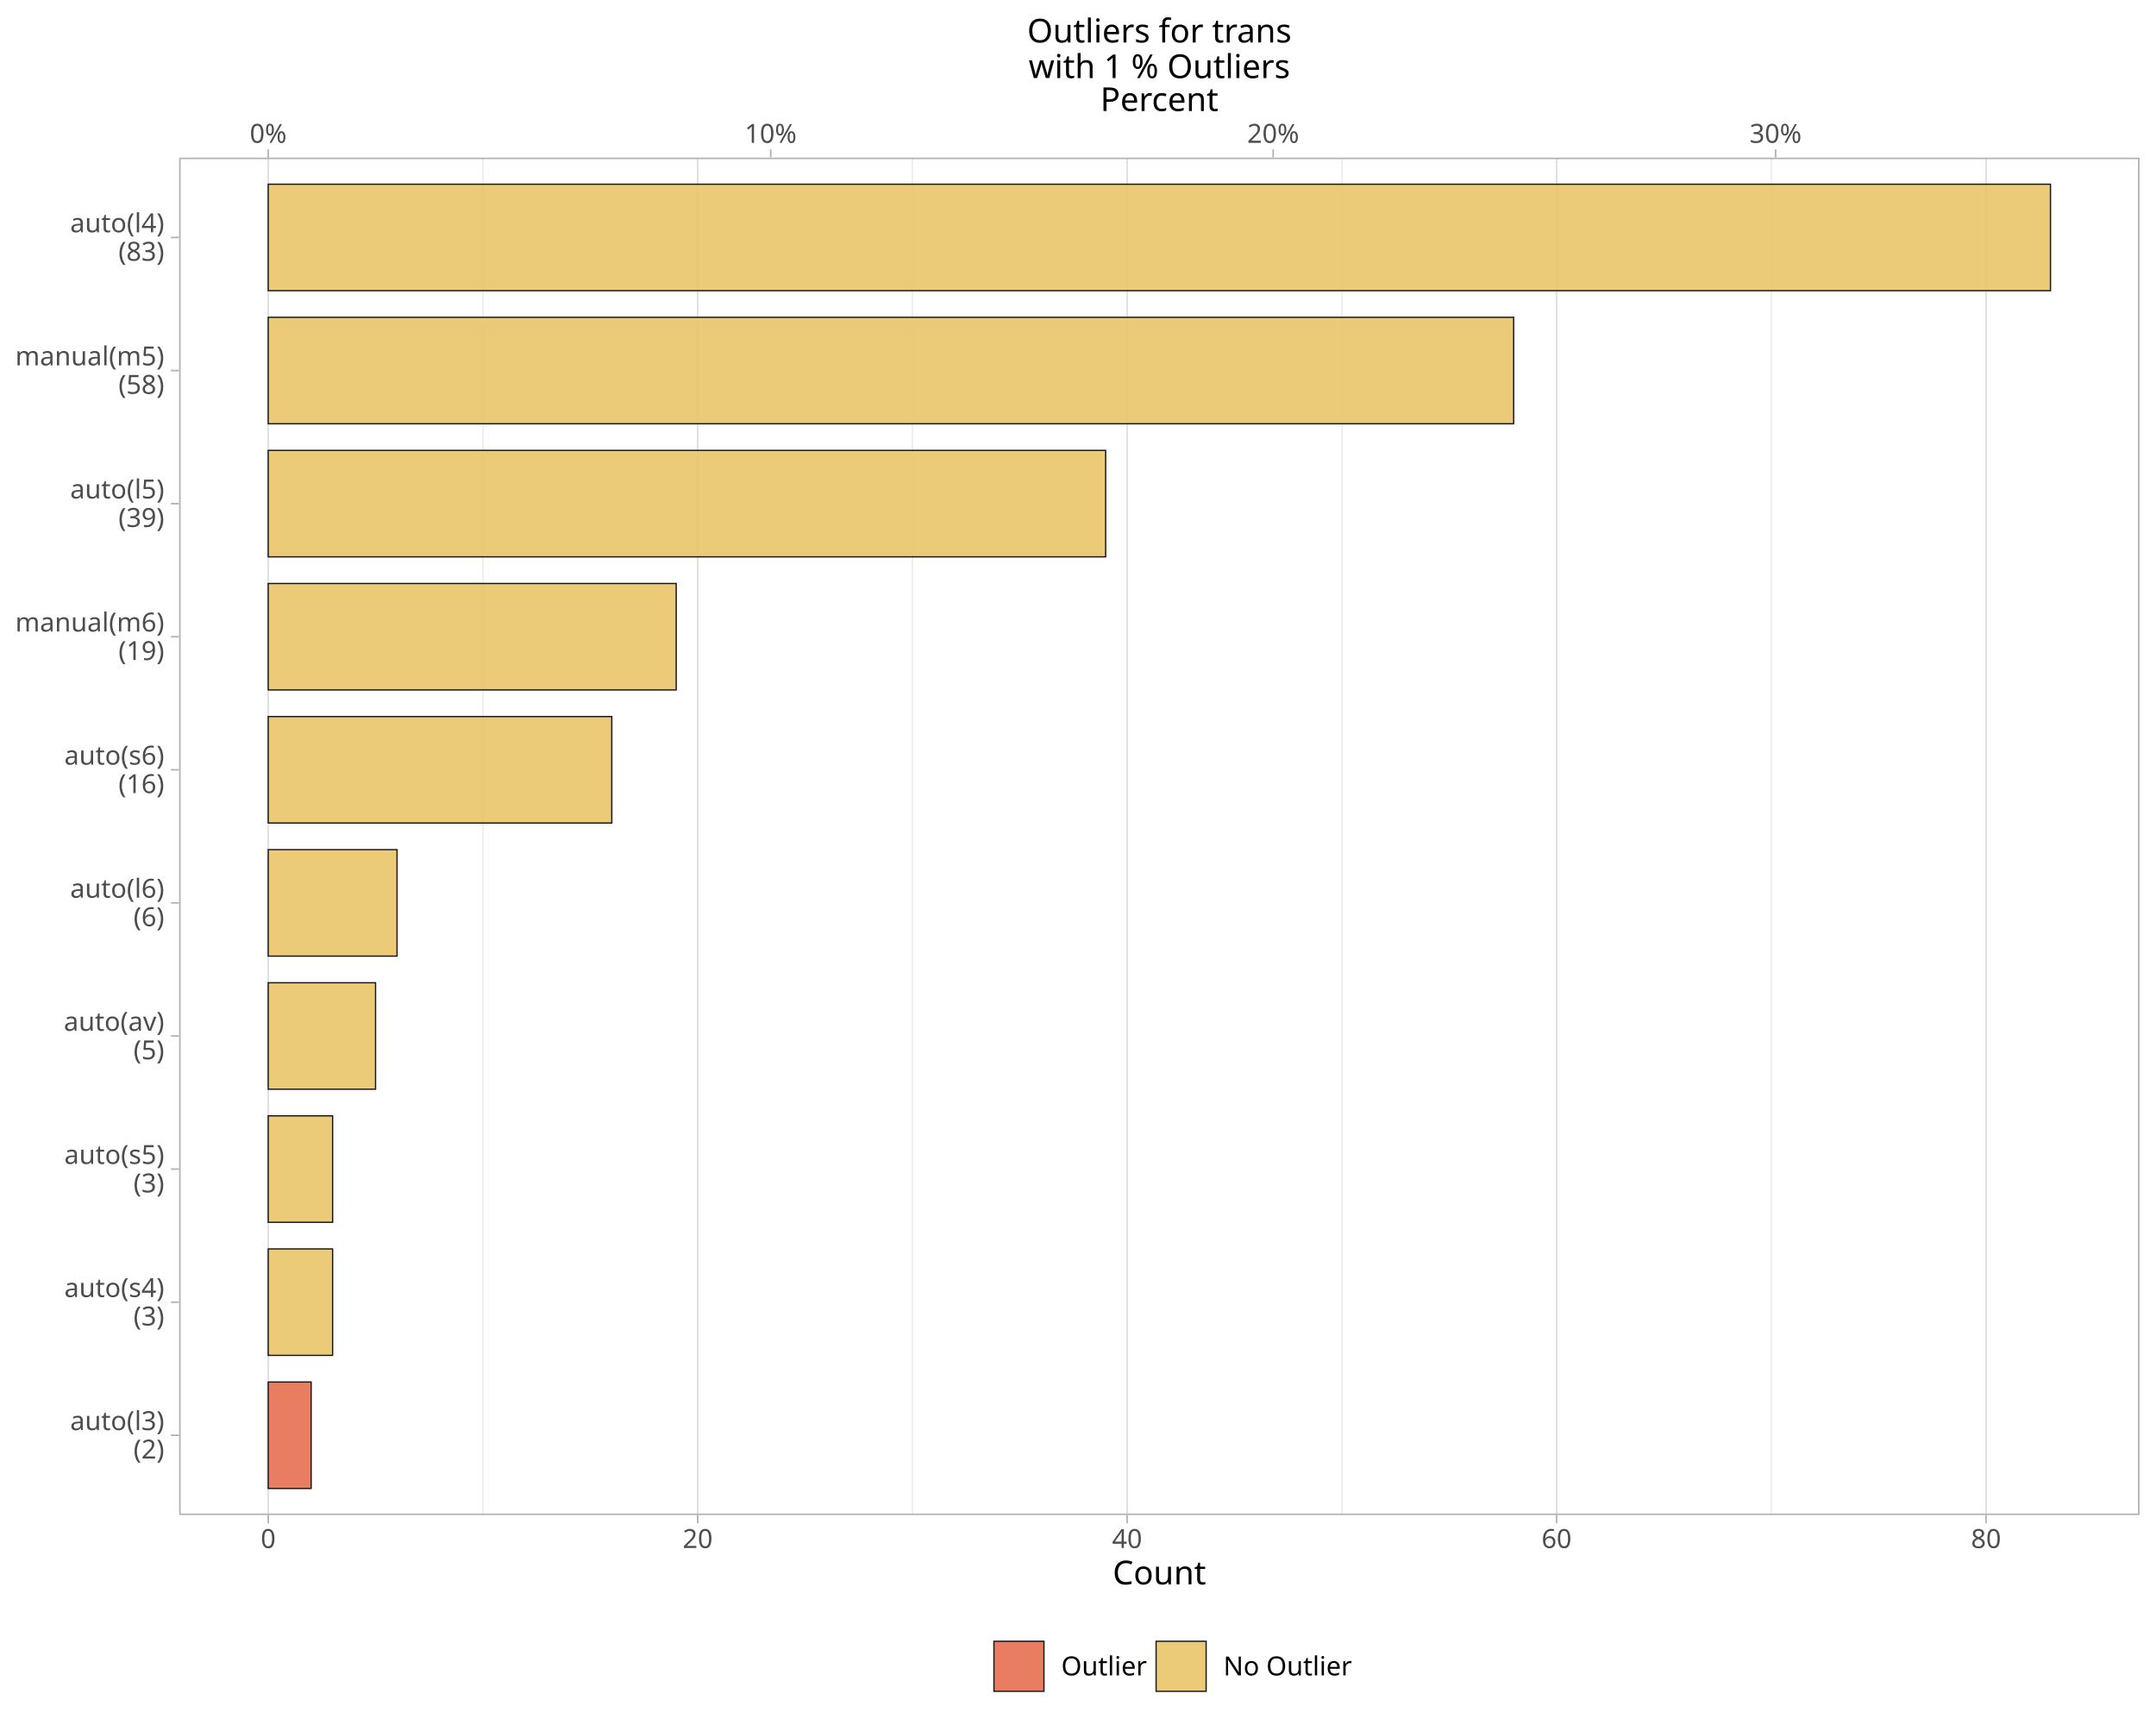
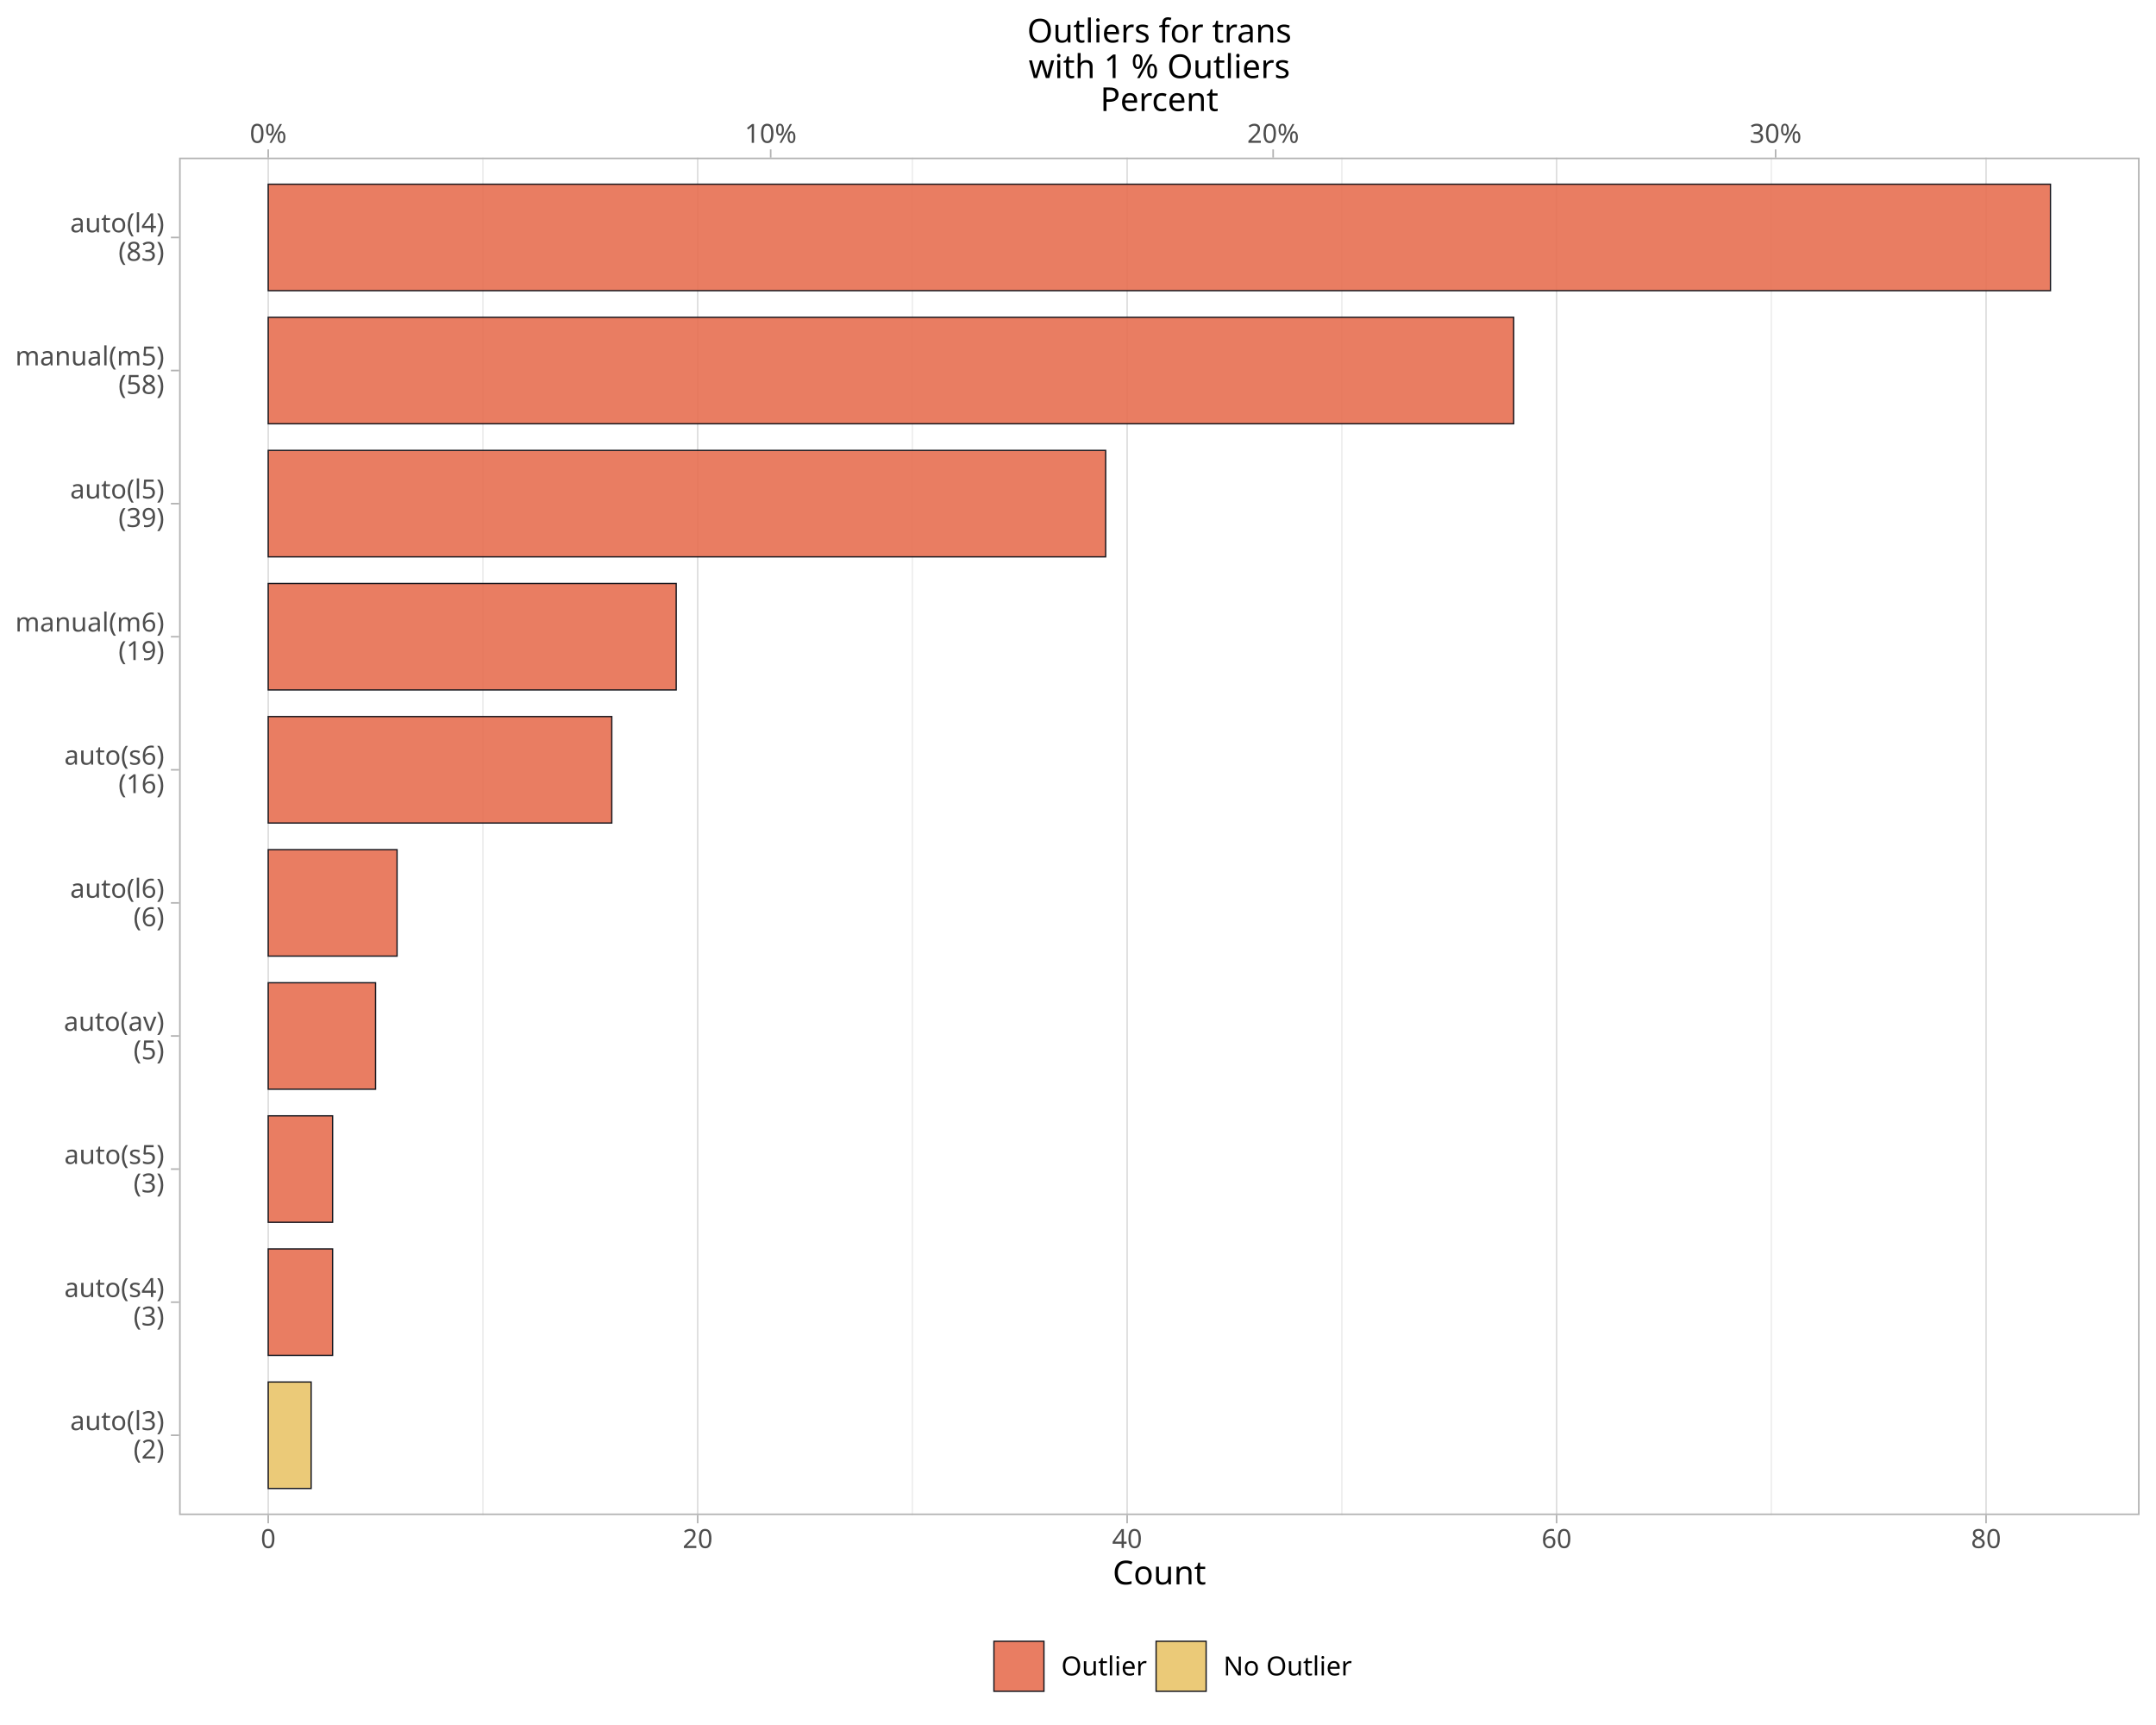
<svg xmlns="http://www.w3.org/2000/svg" class="svglite" data-engine-version="2.0" width="720.00pt" height="576.00pt" viewBox="0 0 720.00 576.00">
  <defs>
    <style type="text/css">
    .svglite line, .svglite polyline, .svglite polygon, .svglite path, .svglite rect, .svglite circle {
      fill: none;
      stroke: #000000;
      stroke-linecap: round;
      stroke-linejoin: round;
      stroke-miterlimit: 10.00;
    }
  </style>
  </defs>
  <rect width="100%" height="100%" style="stroke: none; fill: #FFFFFF;" />
  <defs>
    <clipPath id="cpMC4wMHw3MjAuMDB8MC4wMHw1NzYuMDA=">
      <rect x="0.00" y="0.00" width="720.00" height="576.00" />
    </clipPath>
  </defs>
  <g clip-path="url(#cpMC4wMHw3MjAuMDB8MC4wMHw1NzYuMDA=)">
    <rect x="0.00" y="0.00" width="720.00" height="576.00" style="stroke-width: 1.07; stroke: #FFFFFF; fill: #FFFFFF;" />
  </g>
  <defs>
    <clipPath id="cpNTkuODF8NzE0LjUyfDUyLjYyfDUwNS45MQ==">
      <rect x="59.81" y="52.62" width="654.71" height="453.29" />
    </clipPath>
  </defs>
  <g clip-path="url(#cpNTkuODF8NzE0LjUyfDUyLjYyfDUwNS45MQ==)">
    <rect x="59.81" y="52.62" width="654.71" height="453.29" style="stroke-width: 1.07; stroke: none; fill: #FFFFFF;" />
    <polyline points="161.28,505.91 161.28,52.62 " style="stroke-width: 0.27; stroke: #DEDEDE; stroke-linecap: butt;" />
    <polyline points="304.70,505.91 304.70,52.62 " style="stroke-width: 0.27; stroke: #DEDEDE; stroke-linecap: butt;" />
    <polyline points="448.12,505.91 448.12,52.62 " style="stroke-width: 0.27; stroke: #DEDEDE; stroke-linecap: butt;" />
    <polyline points="591.54,505.91 591.54,52.62 " style="stroke-width: 0.27; stroke: #DEDEDE; stroke-linecap: butt;" />
    <polyline points="89.57,505.91 89.57,52.62 " style="stroke-width: 0.53; stroke: #DEDEDE; stroke-linecap: butt;" />
    <polyline points="232.99,505.91 232.99,52.62 " style="stroke-width: 0.53; stroke: #DEDEDE; stroke-linecap: butt;" />
    <polyline points="376.41,505.91 376.41,52.62 " style="stroke-width: 0.53; stroke: #DEDEDE; stroke-linecap: butt;" />
    <polyline points="519.83,505.91 519.83,52.62 " style="stroke-width: 0.53; stroke: #DEDEDE; stroke-linecap: butt;" />
    <polyline points="663.25,505.91 663.25,52.62 " style="stroke-width: 0.53; stroke: #DEDEDE; stroke-linecap: butt;" />
-     <rect x="89.57" y="328.15" width="35.85" height="35.55" style="stroke-width: 0.43; stroke: #16161D; stroke-linecap: butt; stroke-linejoin: miter; fill: #E9C46A; fill-opacity: 0.90;" />
-     <rect x="89.57" y="461.47" width="14.34" height="35.55" style="stroke-width: 0.43; stroke: #16161D; stroke-linecap: butt; stroke-linejoin: miter; fill: #E76F51; fill-opacity: 0.90;" />
-     <rect x="89.57" y="61.51" width="595.19" height="35.55" style="stroke-width: 0.43; stroke: #16161D; stroke-linecap: butt; stroke-linejoin: miter; fill: #E9C46A; fill-opacity: 0.90;" />
-     <rect x="89.57" y="150.39" width="279.67" height="35.55" style="stroke-width: 0.43; stroke: #16161D; stroke-linecap: butt; stroke-linejoin: miter; fill: #E9C46A; fill-opacity: 0.90;" />
-     <rect x="89.57" y="283.71" width="43.03" height="35.55" style="stroke-width: 0.43; stroke: #16161D; stroke-linecap: butt; stroke-linejoin: miter; fill: #E9C46A; fill-opacity: 0.90;" />
-     <rect x="89.57" y="417.03" width="21.51" height="35.55" style="stroke-width: 0.43; stroke: #16161D; stroke-linecap: butt; stroke-linejoin: miter; fill: #E9C46A; fill-opacity: 0.90;" />
-     <rect x="89.57" y="372.59" width="21.51" height="35.55" style="stroke-width: 0.43; stroke: #16161D; stroke-linecap: butt; stroke-linejoin: miter; fill: #E9C46A; fill-opacity: 0.90;" />
-     <rect x="89.57" y="239.27" width="114.74" height="35.55" style="stroke-width: 0.43; stroke: #16161D; stroke-linecap: butt; stroke-linejoin: miter; fill: #E9C46A; fill-opacity: 0.90;" />
-     <rect x="89.57" y="105.95" width="415.92" height="35.55" style="stroke-width: 0.43; stroke: #16161D; stroke-linecap: butt; stroke-linejoin: miter; fill: #E9C46A; fill-opacity: 0.90;" />
-     <rect x="89.57" y="194.83" width="136.25" height="35.55" style="stroke-width: 0.43; stroke: #16161D; stroke-linecap: butt; stroke-linejoin: miter; fill: #E9C46A; fill-opacity: 0.90;" />
+     <rect x="89.57" y="328.15" width="35.85" height="35.55" style="stroke-width: 0.43; stroke: #16161D; stroke-linecap: butt; stroke-linejoin: miter; fill: #E76F51; fill-opacity: 0.90;" />
+     <rect x="89.57" y="461.47" width="14.34" height="35.55" style="stroke-width: 0.43; stroke: #16161D; stroke-linecap: butt; stroke-linejoin: miter; fill: #E9C46A; fill-opacity: 0.90;" />
+     <rect x="89.57" y="61.51" width="595.19" height="35.55" style="stroke-width: 0.43; stroke: #16161D; stroke-linecap: butt; stroke-linejoin: miter; fill: #E76F51; fill-opacity: 0.90;" />
+     <rect x="89.57" y="150.39" width="279.67" height="35.55" style="stroke-width: 0.43; stroke: #16161D; stroke-linecap: butt; stroke-linejoin: miter; fill: #E76F51; fill-opacity: 0.90;" />
+     <rect x="89.57" y="283.71" width="43.03" height="35.55" style="stroke-width: 0.43; stroke: #16161D; stroke-linecap: butt; stroke-linejoin: miter; fill: #E76F51; fill-opacity: 0.90;" />
+     <rect x="89.57" y="417.03" width="21.51" height="35.55" style="stroke-width: 0.43; stroke: #16161D; stroke-linecap: butt; stroke-linejoin: miter; fill: #E76F51; fill-opacity: 0.90;" />
+     <rect x="89.57" y="372.59" width="21.51" height="35.55" style="stroke-width: 0.43; stroke: #16161D; stroke-linecap: butt; stroke-linejoin: miter; fill: #E76F51; fill-opacity: 0.90;" />
+     <rect x="89.57" y="239.27" width="114.74" height="35.55" style="stroke-width: 0.43; stroke: #16161D; stroke-linecap: butt; stroke-linejoin: miter; fill: #E76F51; fill-opacity: 0.90;" />
+     <rect x="89.57" y="105.95" width="415.92" height="35.55" style="stroke-width: 0.43; stroke: #16161D; stroke-linecap: butt; stroke-linejoin: miter; fill: #E76F51; fill-opacity: 0.90;" />
+     <rect x="89.57" y="194.83" width="136.25" height="35.55" style="stroke-width: 0.43; stroke: #16161D; stroke-linecap: butt; stroke-linejoin: miter; fill: #E76F51; fill-opacity: 0.90;" />
    <rect x="59.81" y="52.62" width="654.71" height="453.29" style="stroke-width: 1.07; stroke: #B3B3B3;" />
  </g>
  <g clip-path="url(#cpMC4wMHw3MjAuMDB8MC4wMHw1NzYuMDA=)">
    <text x="89.57" y="47.69" text-anchor="middle" style="font-size: 8.80px; fill: #4D4D4D; font-family: sans;" textLength="12.72px" lengthAdjust="spacingAndGlyphs">0%</text>
    <text x="257.37" y="47.69" text-anchor="middle" style="font-size: 8.80px; fill: #4D4D4D; font-family: sans;" textLength="17.61px" lengthAdjust="spacingAndGlyphs">10%</text>
    <text x="425.17" y="47.69" text-anchor="middle" style="font-size: 8.80px; fill: #4D4D4D; font-family: sans;" textLength="17.61px" lengthAdjust="spacingAndGlyphs">20%</text>
    <text x="592.97" y="47.69" text-anchor="middle" style="font-size: 8.80px; fill: #4D4D4D; font-family: sans;" textLength="17.61px" lengthAdjust="spacingAndGlyphs">30%</text>
    <polyline points="89.57,52.62 89.57,49.88 " style="stroke-width: 0.53; stroke: #B3B3B3; stroke-linecap: butt;" />
    <polyline points="257.37,52.62 257.37,49.88 " style="stroke-width: 0.53; stroke: #B3B3B3; stroke-linecap: butt;" />
    <polyline points="425.17,52.62 425.17,49.88 " style="stroke-width: 0.53; stroke: #B3B3B3; stroke-linecap: butt;" />
    <polyline points="592.97,52.62 592.97,49.88 " style="stroke-width: 0.53; stroke: #B3B3B3; stroke-linecap: butt;" />
    <text x="54.88" y="477.53" text-anchor="end" style="font-size: 8.80px; fill: #4D4D4D; font-family: sans;" textLength="32.28px" lengthAdjust="spacingAndGlyphs">auto(l3) </text>
    <text x="54.88" y="487.03" text-anchor="end" style="font-size: 8.80px; fill: #4D4D4D; font-family: sans;" textLength="10.76px" lengthAdjust="spacingAndGlyphs">(2)</text>
    <text x="54.88" y="433.09" text-anchor="end" style="font-size: 8.80px; fill: #4D4D4D; font-family: sans;" textLength="34.73px" lengthAdjust="spacingAndGlyphs">auto(s4) </text>
    <text x="54.88" y="442.59" text-anchor="end" style="font-size: 8.80px; fill: #4D4D4D; font-family: sans;" textLength="10.76px" lengthAdjust="spacingAndGlyphs">(3)</text>
    <text x="54.88" y="388.65" text-anchor="end" style="font-size: 8.80px; fill: #4D4D4D; font-family: sans;" textLength="34.73px" lengthAdjust="spacingAndGlyphs">auto(s5) </text>
    <text x="54.88" y="398.15" text-anchor="end" style="font-size: 8.80px; fill: #4D4D4D; font-family: sans;" textLength="10.76px" lengthAdjust="spacingAndGlyphs">(3)</text>
    <text x="54.88" y="344.20" text-anchor="end" style="font-size: 8.80px; fill: #4D4D4D; font-family: sans;" textLength="34.73px" lengthAdjust="spacingAndGlyphs">auto(av) </text>
    <text x="54.88" y="353.71" text-anchor="end" style="font-size: 8.80px; fill: #4D4D4D; font-family: sans;" textLength="10.76px" lengthAdjust="spacingAndGlyphs">(5)</text>
    <text x="54.88" y="299.76" text-anchor="end" style="font-size: 8.80px; fill: #4D4D4D; font-family: sans;" textLength="32.28px" lengthAdjust="spacingAndGlyphs">auto(l6) </text>
    <text x="54.88" y="309.27" text-anchor="end" style="font-size: 8.80px; fill: #4D4D4D; font-family: sans;" textLength="10.76px" lengthAdjust="spacingAndGlyphs">(6)</text>
    <text x="54.88" y="255.32" text-anchor="end" style="font-size: 8.80px; fill: #4D4D4D; font-family: sans;" textLength="34.73px" lengthAdjust="spacingAndGlyphs">auto(s6) </text>
    <text x="54.88" y="264.83" text-anchor="end" style="font-size: 8.80px; fill: #4D4D4D; font-family: sans;" textLength="15.65px" lengthAdjust="spacingAndGlyphs">(16)</text>
    <text x="54.88" y="210.88" text-anchor="end" style="font-size: 8.80px; fill: #4D4D4D; font-family: sans;" textLength="49.40px" lengthAdjust="spacingAndGlyphs">manual(m6) </text>
    <text x="54.88" y="220.39" text-anchor="end" style="font-size: 8.80px; fill: #4D4D4D; font-family: sans;" textLength="15.65px" lengthAdjust="spacingAndGlyphs">(19)</text>
    <text x="54.88" y="166.44" text-anchor="end" style="font-size: 8.80px; fill: #4D4D4D; font-family: sans;" textLength="32.28px" lengthAdjust="spacingAndGlyphs">auto(l5) </text>
    <text x="54.88" y="175.95" text-anchor="end" style="font-size: 8.80px; fill: #4D4D4D; font-family: sans;" textLength="15.65px" lengthAdjust="spacingAndGlyphs">(39)</text>
    <text x="54.88" y="122.00" text-anchor="end" style="font-size: 8.80px; fill: #4D4D4D; font-family: sans;" textLength="49.40px" lengthAdjust="spacingAndGlyphs">manual(m5) </text>
    <text x="54.88" y="131.51" text-anchor="end" style="font-size: 8.80px; fill: #4D4D4D; font-family: sans;" textLength="15.65px" lengthAdjust="spacingAndGlyphs">(58)</text>
    <text x="54.88" y="77.56" text-anchor="end" style="font-size: 8.80px; fill: #4D4D4D; font-family: sans;" textLength="32.28px" lengthAdjust="spacingAndGlyphs">auto(l4) </text>
    <text x="54.88" y="87.07" text-anchor="end" style="font-size: 8.80px; fill: #4D4D4D; font-family: sans;" textLength="15.65px" lengthAdjust="spacingAndGlyphs">(83)</text>
    <polyline points="57.07,479.25 59.81,479.25 " style="stroke-width: 0.53; stroke: #B3B3B3; stroke-linecap: butt;" />
    <polyline points="57.07,434.81 59.81,434.81 " style="stroke-width: 0.53; stroke: #B3B3B3; stroke-linecap: butt;" />
    <polyline points="57.07,390.37 59.81,390.37 " style="stroke-width: 0.53; stroke: #B3B3B3; stroke-linecap: butt;" />
    <polyline points="57.07,345.93 59.81,345.93 " style="stroke-width: 0.53; stroke: #B3B3B3; stroke-linecap: butt;" />
    <polyline points="57.07,301.49 59.81,301.49 " style="stroke-width: 0.53; stroke: #B3B3B3; stroke-linecap: butt;" />
    <polyline points="57.07,257.05 59.81,257.05 " style="stroke-width: 0.53; stroke: #B3B3B3; stroke-linecap: butt;" />
    <polyline points="57.07,212.61 59.81,212.61 " style="stroke-width: 0.53; stroke: #B3B3B3; stroke-linecap: butt;" />
    <polyline points="57.07,168.17 59.81,168.17 " style="stroke-width: 0.53; stroke: #B3B3B3; stroke-linecap: butt;" />
    <polyline points="57.07,123.73 59.81,123.73 " style="stroke-width: 0.53; stroke: #B3B3B3; stroke-linecap: butt;" />
    <polyline points="57.07,79.29 59.81,79.29 " style="stroke-width: 0.53; stroke: #B3B3B3; stroke-linecap: butt;" />
    <polyline points="89.57,508.65 89.57,505.91 " style="stroke-width: 0.53; stroke: #B3B3B3; stroke-linecap: butt;" />
    <polyline points="232.99,508.65 232.99,505.91 " style="stroke-width: 0.53; stroke: #B3B3B3; stroke-linecap: butt;" />
    <polyline points="376.41,508.65 376.41,505.91 " style="stroke-width: 0.53; stroke: #B3B3B3; stroke-linecap: butt;" />
    <polyline points="519.83,508.65 519.83,505.91 " style="stroke-width: 0.53; stroke: #B3B3B3; stroke-linecap: butt;" />
    <polyline points="663.25,508.65 663.25,505.91 " style="stroke-width: 0.53; stroke: #B3B3B3; stroke-linecap: butt;" />
    <text x="89.57" y="516.90" text-anchor="middle" style="font-size: 8.80px; fill: #4D4D4D; font-family: sans;" textLength="4.89px" lengthAdjust="spacingAndGlyphs">0</text>
    <text x="232.99" y="516.90" text-anchor="middle" style="font-size: 8.80px; fill: #4D4D4D; font-family: sans;" textLength="9.79px" lengthAdjust="spacingAndGlyphs">20</text>
    <text x="376.41" y="516.90" text-anchor="middle" style="font-size: 8.80px; fill: #4D4D4D; font-family: sans;" textLength="9.79px" lengthAdjust="spacingAndGlyphs">40</text>
    <text x="519.83" y="516.90" text-anchor="middle" style="font-size: 8.80px; fill: #4D4D4D; font-family: sans;" textLength="9.79px" lengthAdjust="spacingAndGlyphs">60</text>
    <text x="663.25" y="516.90" text-anchor="middle" style="font-size: 8.80px; fill: #4D4D4D; font-family: sans;" textLength="9.79px" lengthAdjust="spacingAndGlyphs">80</text>
    <text x="387.17" y="37.07" text-anchor="middle" style="font-size: 11.00px; font-family: sans;" textLength="37.92px" lengthAdjust="spacingAndGlyphs">Percent</text>
    <text x="387.17" y="529.04" text-anchor="middle" style="font-size: 11.00px; font-family: sans;" textLength="29.36px" lengthAdjust="spacingAndGlyphs">Count</text>
    <rect x="320.68" y="542.28" width="132.97" height="28.24" style="stroke-width: 1.07; stroke: none; fill: #FFFFFF;" />
    <rect x="331.64" y="547.76" width="17.28" height="17.28" style="stroke-width: 1.07; stroke: none; fill: #FFFFFF;" />
    <rect x="331.92" y="548.04" width="16.71" height="16.71" style="stroke-width: 0.43; stroke: #16161D; stroke-linecap: butt; stroke-linejoin: miter; fill: #E76F51; fill-opacity: 0.90;" />
    <rect x="385.80" y="547.76" width="17.28" height="17.28" style="stroke-width: 1.07; stroke: none; fill: #FFFFFF;" />
    <rect x="386.08" y="548.04" width="16.71" height="16.71" style="stroke-width: 0.43; stroke: #16161D; stroke-linecap: butt; stroke-linejoin: miter; fill: #E9C46A; fill-opacity: 0.90;" />
    <text x="354.40" y="559.43" style="font-size: 8.80px; font-family: sans;" textLength="25.92px" lengthAdjust="spacingAndGlyphs">Outlier</text>
    <text x="408.56" y="559.43" style="font-size: 8.80px; font-family: sans;" textLength="39.62px" lengthAdjust="spacingAndGlyphs">No Outlier</text>
    <text x="387.17" y="14.19" text-anchor="middle" style="font-size: 11.00px; font-family: sans;" textLength="81.31px" lengthAdjust="spacingAndGlyphs">Outliers for trans</text>
    <text x="387.17" y="26.07" text-anchor="middle" style="font-size: 11.00px; font-family: sans;" textLength="82.53px" lengthAdjust="spacingAndGlyphs">with 1 % Outliers</text>
  </g>
</svg>
